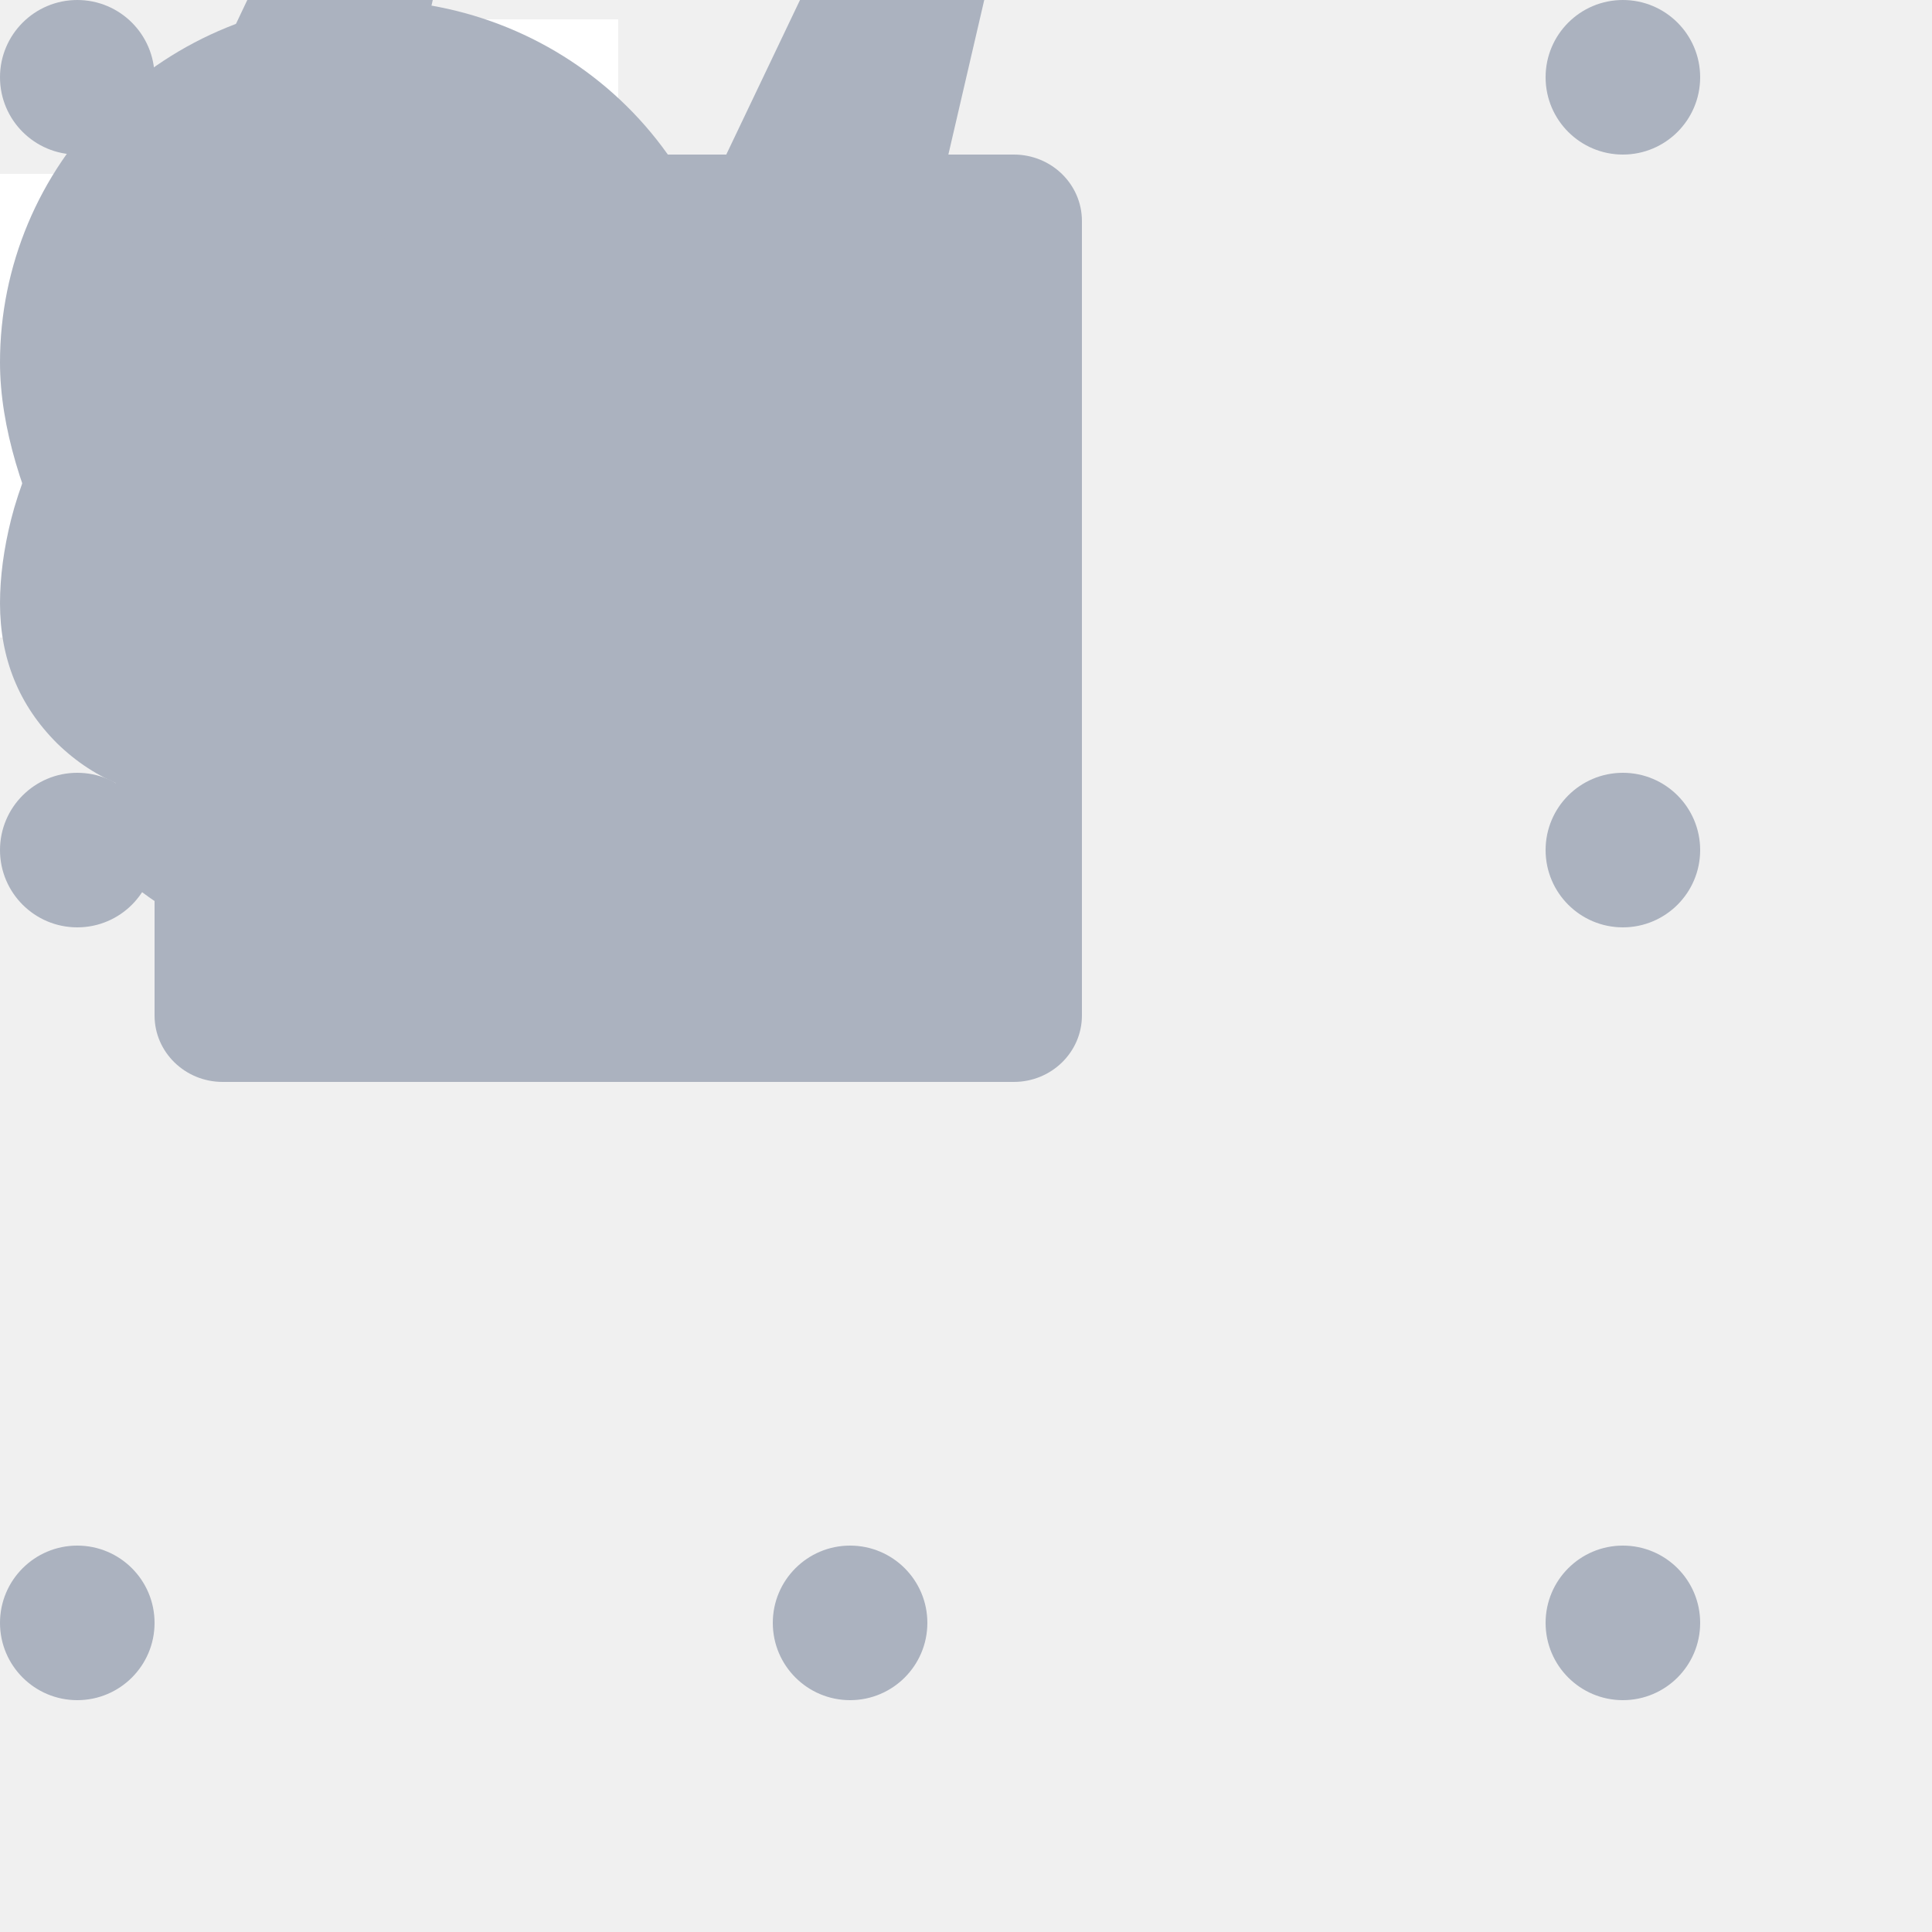
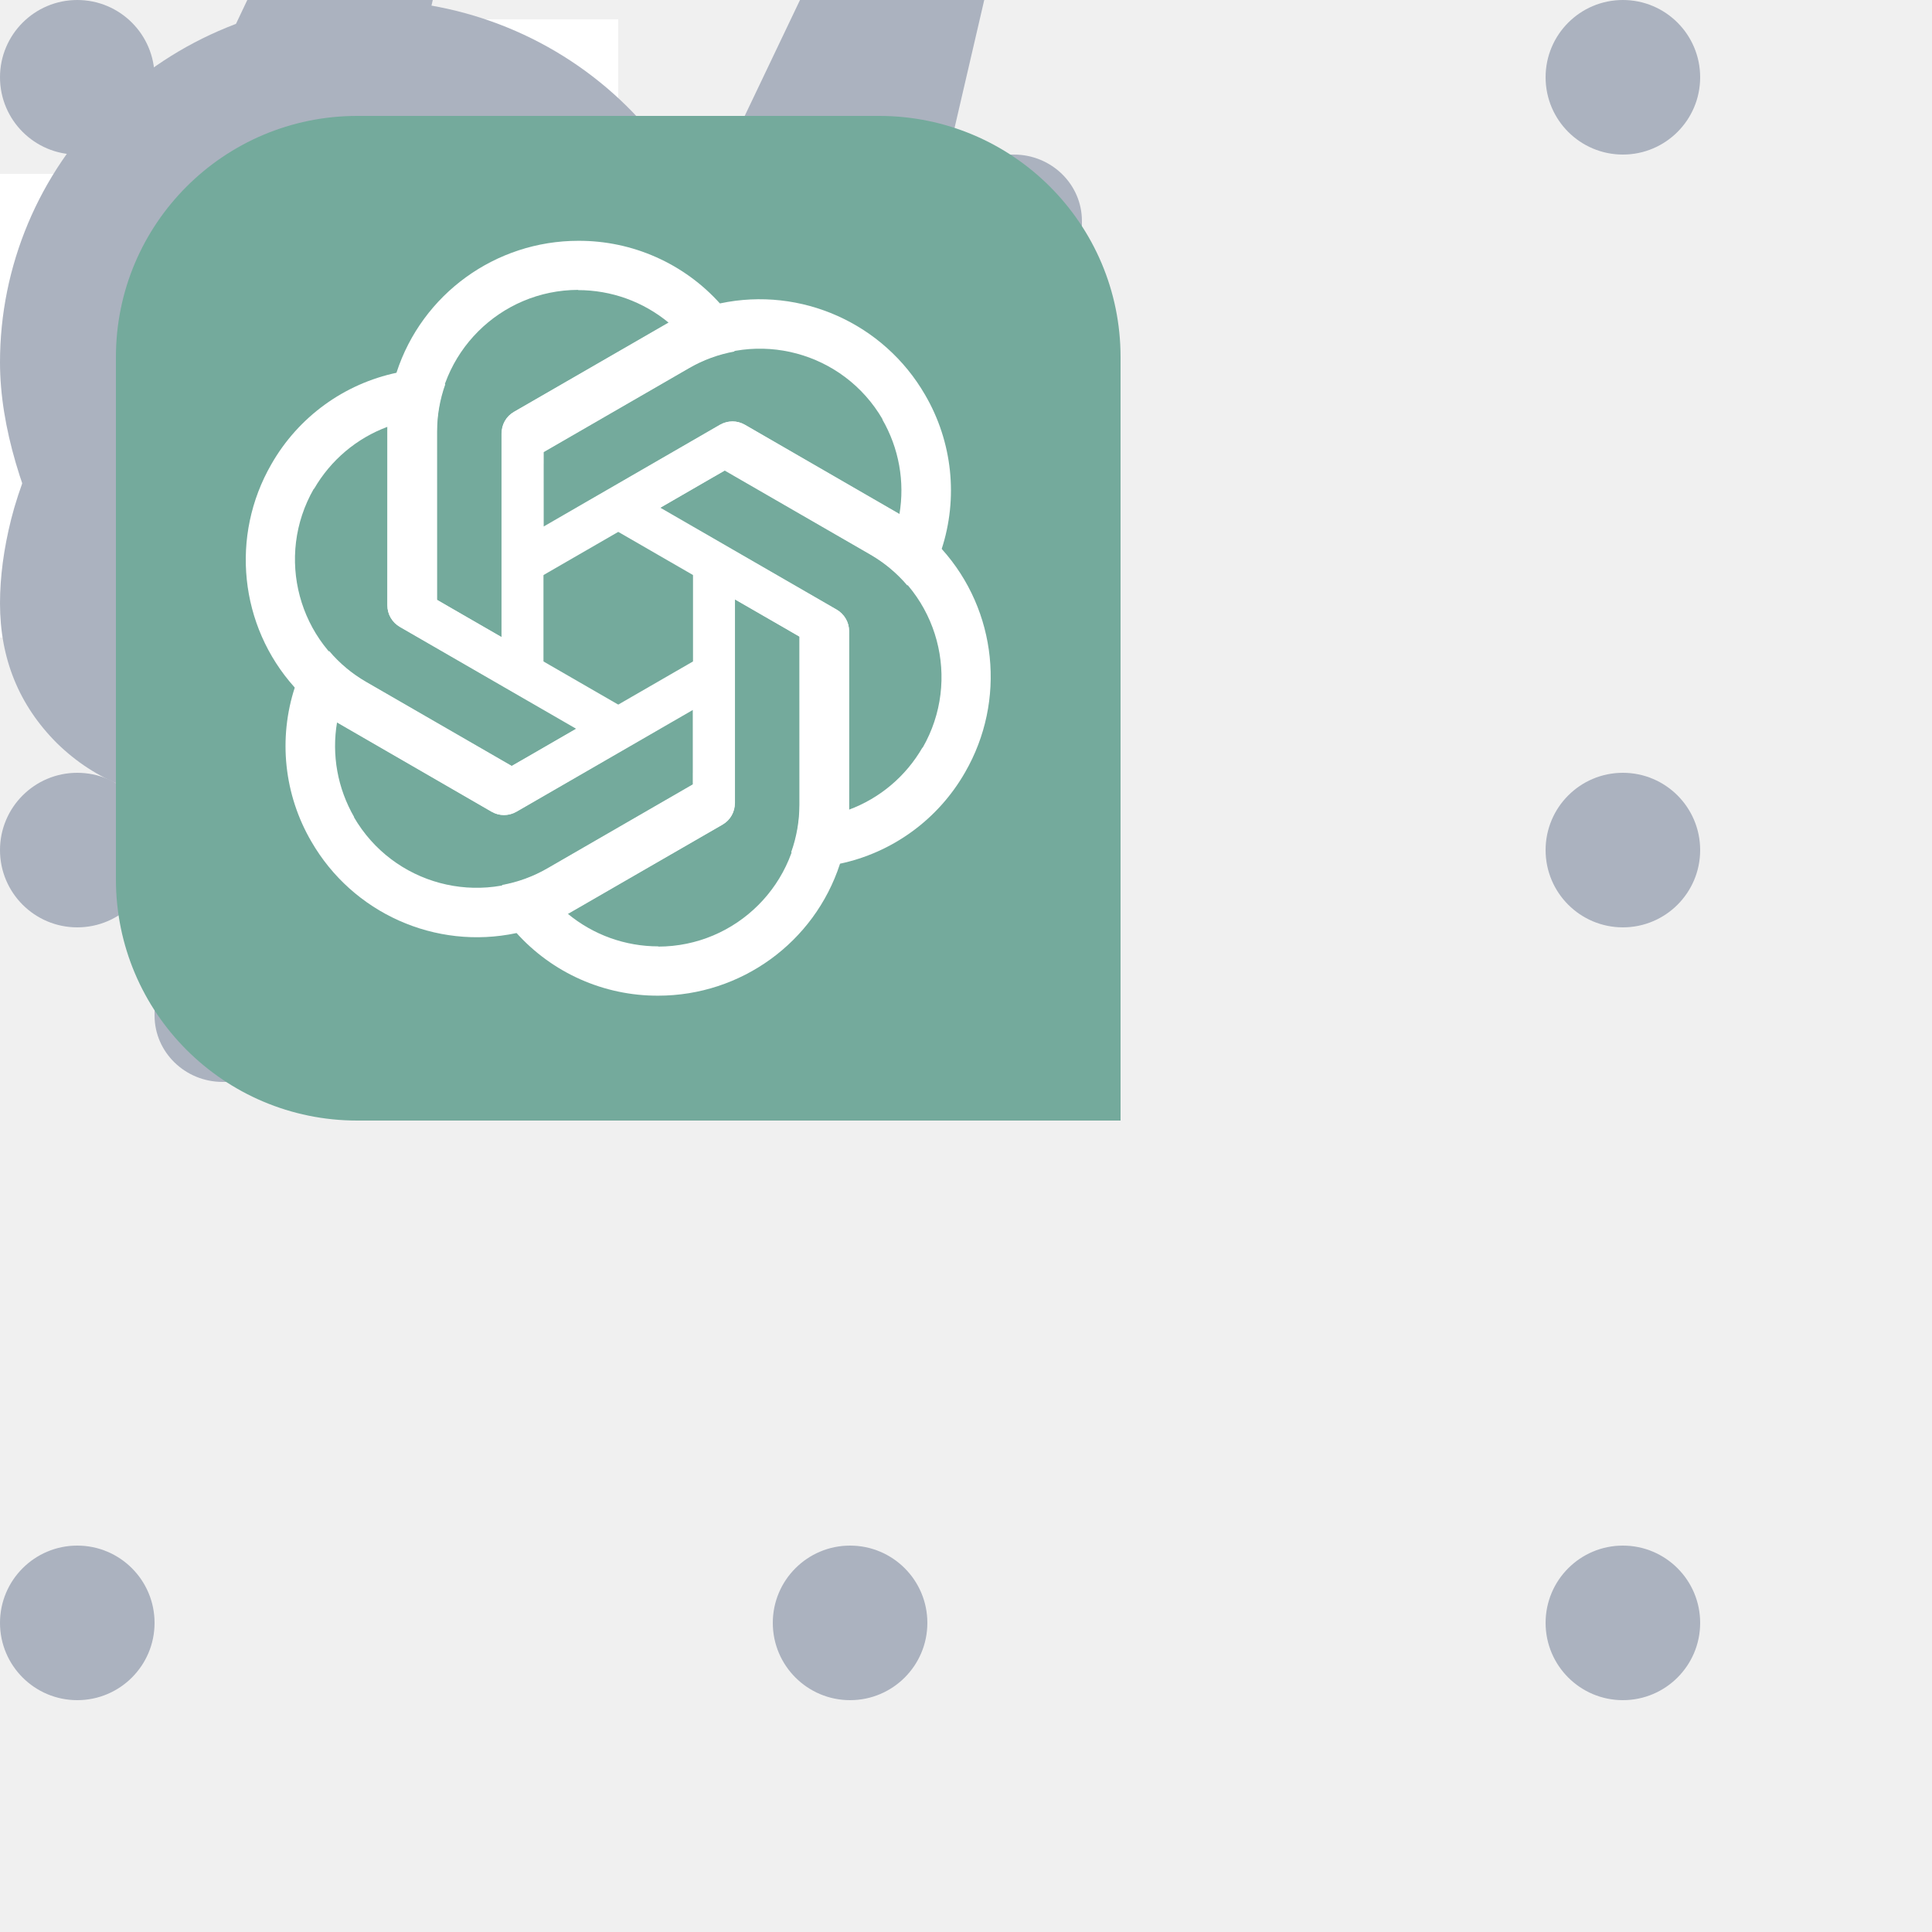
<svg xmlns="http://www.w3.org/2000/svg" width="50" height="50" viewBox="0 0 50 50" fill="none">
  <g id="logo">
    <path fill-rule="evenodd" clip-rule="evenodd" d="M12 0.5H8V4.5H4H0V8.5V12.5V16.5H4H8V12.5H12H16V8.5V4.5V0.5H12ZM4 12.5H8V8.5H12V4.5H8V8.5H4V12.5Z" fill="white" />
  </g>
  <g id="translogo">
    <mask id="path-1-inside-1_1103_3692" fill="currentColor">
      <path fill-rule="evenodd" clip-rule="evenodd" d="M0 39.75H38.75H77.5V78.5H38.75V117.25H77.5V156H38.75H0V117.25V78.5V39.75Z" />
    </mask>
    <path d="M0 39.75V38.75H-1V39.75H0ZM77.5 39.75H78.5V38.75H77.5V39.75ZM77.5 78.5V79.5H78.5V78.5H77.5ZM38.75 78.5V77.5H37.75V78.5H38.75ZM38.75 117.25H37.75V118.25H38.75V117.25ZM77.5 117.25H78.5V116.25H77.5V117.25ZM77.5 156V157H78.5V156H77.5ZM0 156H-1V157H0V156ZM38.75 38.75H0V40.75H38.75V38.75ZM77.5 38.75H38.75V40.75H77.5V38.75ZM78.5 78.5V39.75H76.5V78.5H78.5ZM38.75 79.5H77.5V77.5H38.75V79.5ZM39.75 117.25V78.5H37.75V117.25H39.75ZM38.75 118.25H77.5V116.25H38.75V118.25ZM76.5 117.25V156H78.5V117.25H76.5ZM77.5 155H38.75V157H77.5V155ZM0 157H38.75V155H0V157ZM-1 117.25V156H1V117.25H-1ZM-1 78.5V117.25H1V78.5H-1ZM-1 39.75V78.5H1V39.75H-1Z" fill="currentColor" mask="url(#path-1-inside-1_1103_3692)" />
    <mask id="path-3-outside-2_1103_3692" maskUnits="userSpaceOnUse" x="76.5" y="0" width="80" height="119" fill="currentColor">
      <rect fill="currentColor" x="76.5" width="80" height="119" />
      <path fill-rule="evenodd" clip-rule="evenodd" d="M77.5 1H116.25H155V39.75V78.5V117.25H116.25H77.5V78.5H116.25V39.75H77.5V1Z" />
    </mask>
    <path d="M77.5 1V0H76.5V1H77.5ZM155 1H156V0H155V1ZM155 117.25V118.25H156V117.25H155ZM77.5 117.25H76.5V118.25H77.5V117.25ZM77.5 78.5V77.5H76.5V78.5H77.5ZM116.25 78.5V79.5H117.25V78.5H116.25ZM116.25 39.75H117.25V38.75H116.25V39.75ZM77.5 39.75H76.5V40.75H77.5V39.75ZM116.25 0H77.5V2H116.25V0ZM155 0H116.25V2H155V0ZM156 39.75V1H154V39.75H156ZM156 78.5V39.75H154V78.5H156ZM156 117.25V78.5H154V117.25H156ZM116.25 118.25H155V116.25H116.25V118.25ZM116.25 116.25H77.5V118.25H116.25V116.25ZM78.5 117.25V78.5H76.5V117.25H78.5ZM77.5 79.5H116.25V77.5H77.5V79.5ZM115.25 39.75V78.5H117.25V39.75H115.25ZM77.5 40.75H116.25V38.75H77.5V40.75ZM76.5 1V39.75H78.5V1H76.5Z" fill="currentColor" mask="url(#path-3-outside-2_1103_3692)" />
  </g>
  <g id="arrow-down">
    <path d="M3.81 4.38 8 8.57l4.19-4.19 1.52 1.53L8 11.62 2.29 5.91l1.52-1.53z" fill="#ABB2BF" />
  </g>
  <g id="dots">
    <circle cx="2" cy="2" r="2" fill="#ABB2BF" />
    <circle cx="22" cy="2" r="2" fill="#ABB2BF" />
    <circle cx="42" cy="2" r="2" fill="#ABB2BF" />
    <circle cx="62" cy="2" r="2" fill="#ABB2BF" />
    <circle cx="82" cy="2" r="2" fill="#ABB2BF" />
    <circle cx="2" cy="22" r="2" fill="#ABB2BF" />
    <circle cx="22" cy="22" r="2" fill="#ABB2BF" />
    <circle cx="42" cy="22" r="2" fill="#ABB2BF" />
    <circle cx="62" cy="22" r="2" fill="#ABB2BF" />
    <circle cx="82" cy="22" r="2" fill="#ABB2BF" />
    <circle cx="2" cy="42" r="2" fill="#ABB2BF" />
    <circle cx="22" cy="42" r="2" fill="#ABB2BF" />
    <circle cx="42" cy="42" r="2" fill="#ABB2BF" />
    <circle cx="62" cy="42" r="2" fill="#ABB2BF" />
    <circle cx="82" cy="42" r="2" fill="#ABB2BF" />
    <circle cx="2" cy="62" r="2" fill="#ABB2BF" />
    <circle cx="22" cy="62" r="2" fill="#ABB2BF" />
    <circle cx="42" cy="62" r="2" fill="#ABB2BF" />
    <circle cx="62" cy="62" r="2" fill="#ABB2BF" />
    <circle cx="82" cy="62" r="2" fill="#ABB2BF" />
    <circle cx="2" cy="82" r="2" fill="#ABB2BF" />
    <circle cx="22" cy="82" r="2" fill="#ABB2BF" />
    <circle cx="42" cy="82" r="2" fill="#ABB2BF" />
    <circle cx="62" cy="82" r="2" fill="#ABB2BF" />
    <circle cx="82" cy="82" r="2" fill="#ABB2BF" />
  </g>
  <g id="map">
    <path d="M9.5 25C9.5 25 19 16.116 19 9.375C19 6.889 17.999 4.504 16.218 2.746C14.436 0.988 12.02 0 9.5 0C6.98 0 4.564 0.988 2.782 2.746C1.001 4.504 3.75443e-08 6.889 0 9.375C0 16.116 9.5 25 9.5 25ZM9.5 14.062C8.24 14.062 7.032 13.569 6.141 12.69C5.25 11.81 4.75 10.618 4.75 9.375C4.75 8.132 5.25 6.94 6.141 6.06C7.032 5.181 8.24 4.688 9.5 4.688C10.76 4.688 11.968 5.181 12.859 6.06C13.75 6.94 14.25 8.132 14.25 9.375C14.25 10.618 13.75 11.81 12.859 12.69C11.968 13.569 10.76 14.062 9.5 14.062Z" fill="#ABB2BF" />
  </g>
  <g id="github">
    <path d="M15.5 6C9.699 6 5 10.588 5 16.253C5 20.79 8.006 24.622 12.179 25.98C12.704 26.07 12.901 25.762 12.901 25.493C12.901 25.25 12.888 24.442 12.888 23.584C10.25 24.058 9.568 22.956 9.357 22.379C9.239 22.084 8.727 21.174 8.281 20.931C7.914 20.739 7.389 20.264 8.268 20.252C9.095 20.239 9.686 20.995 9.883 21.302C10.828 22.853 12.337 22.418 12.941 22.148C13.033 21.482 13.308 21.033 13.61 20.777C11.274 20.521 8.832 19.636 8.832 15.715C8.832 14.6 9.239 13.677 9.909 12.959C9.804 12.703 9.436 11.652 10.014 10.242C10.014 10.242 10.893 9.973 12.901 11.293C13.741 11.062 14.634 10.947 15.526 10.947C16.419 10.947 17.311 11.062 18.151 11.293C20.159 9.96 21.039 10.242 21.039 10.242C21.616 11.652 21.249 12.703 21.144 12.959C21.813 13.677 22.22 14.587 22.22 15.715C22.22 19.649 19.766 20.521 17.429 20.777C17.81 21.098 18.138 21.713 18.138 22.674C18.138 24.045 18.125 25.147 18.125 25.493C18.125 25.762 18.322 26.083 18.847 25.98C20.931 25.294 22.743 23.985 24.026 22.24C25.309 20.495 26 18.401 26 16.253C26 10.588 21.301 6 15.5 6Z" fill="#ABB2BF" />
  </g>
  <g id="twitter">
    <path d="M11.225 26C19.904 26 24.653 18.688 24.653 12.359C24.653 12.154 24.653 11.947 24.644 11.742C25.568 11.062 26.366 10.219 27 9.255C26.137 9.642 25.221 9.897 24.285 10.012C25.271 9.412 26.011 8.468 26.365 7.356C25.437 7.915 24.423 8.307 23.365 8.515C22.653 7.745 21.712 7.235 20.687 7.064C19.661 6.892 18.609 7.07 17.693 7.568C16.776 8.066 16.047 8.858 15.618 9.82C15.19 10.783 15.085 11.862 15.32 12.891C13.444 12.795 11.608 12.3 9.933 11.436C8.257 10.573 6.778 9.361 5.593 7.879C4.991 8.936 4.807 10.186 5.079 11.376C5.351 12.565 6.058 13.605 7.056 14.284C6.308 14.258 5.576 14.053 4.92 13.687V13.753C4.921 14.86 5.298 15.933 5.988 16.79C6.677 17.646 7.637 18.235 8.704 18.456C8.299 18.569 7.88 18.626 7.46 18.624C7.164 18.625 6.868 18.597 6.577 18.541C6.879 19.494 7.466 20.327 8.257 20.924C9.047 21.52 10.002 21.851 10.986 21.869C9.314 23.204 7.248 23.928 5.121 23.925C4.747 23.926 4.372 23.904 4 23.859C6.158 25.258 8.665 26.001 11.225 26Z" fill="#ABB2BF" />
  </g>
  <g id="linkedin">
    <path d="M4 5.719C4 4.769 4.789 4 5.763 4H26.238C27.211 4 28 4.769 28 5.719V26.281C28 27.23 27.211 28 26.238 28H5.763C4.789 28 4 27.23 4 26.281V5.719ZM11.415 24.091V13.254H7.813V24.091H11.415ZM9.614 11.773C10.87 11.773 11.652 10.942 11.652 9.901C11.629 8.838 10.871 8.029 9.639 8.029C8.405 8.029 7.6 8.839 7.6 9.901C7.6 10.942 8.382 11.773 9.591 11.773H9.614ZM16.977 24.091V18.038C16.977 17.715 17 17.39 17.096 17.16C17.356 16.513 17.948 15.842 18.945 15.842C20.248 15.842 20.768 16.835 20.768 18.294V24.091H24.37V17.875C24.37 14.545 22.594 12.997 20.224 12.997C18.313 12.997 17.456 14.047 16.977 14.787V14.824H16.953C16.96 14.812 16.968 14.799 16.977 14.787V13.254H13.377C13.421 14.271 13.377 24.091 13.377 24.091H16.977Z" fill="#ABB2BF" />
  </g>
  <g id="discord">
    <path d="M24.164 7.659C22.543 6.878 20.832 6.321 19.075 6.001C19.059 5.998 19.043 6.001 19.028 6.008C19.014 6.015 19.002 6.027 18.994 6.042C18.773 6.452 18.53 6.988 18.36 7.408C16.465 7.106 14.538 7.106 12.644 7.408C12.454 6.941 12.239 6.484 12 6.042C11.992 6.027 11.98 6.016 11.966 6.008C11.951 6.001 11.935 5.999 11.919 6.001C10.161 6.319 8.45 6.877 6.83 7.659C6.816 7.665 6.804 7.675 6.797 7.689C3.557 12.771 2.667 17.728 3.103 22.623C3.105 22.646 3.119 22.669 3.136 22.684C5.023 24.151 7.134 25.271 9.378 25.996C9.394 26.001 9.411 26.001 9.427 25.996C9.443 25.99 9.456 25.979 9.466 25.965C9.947 25.276 10.375 24.55 10.744 23.786C10.752 23.77 10.754 23.752 10.751 23.735C10.749 23.717 10.741 23.701 10.728 23.689C10.72 23.681 10.711 23.675 10.7 23.671C10.027 23.399 9.375 23.073 8.75 22.695C8.733 22.685 8.72 22.668 8.714 22.648C8.708 22.627 8.71 22.606 8.719 22.587C8.724 22.575 8.732 22.564 8.742 22.556C8.874 22.452 9.005 22.344 9.13 22.236C9.141 22.227 9.154 22.221 9.168 22.219C9.182 22.217 9.197 22.219 9.21 22.224C13.302 24.186 17.731 24.186 21.773 22.224C21.787 22.218 21.802 22.216 21.816 22.218C21.831 22.22 21.845 22.226 21.856 22.236C21.981 22.344 22.113 22.452 22.244 22.556C22.254 22.564 22.263 22.575 22.269 22.587C22.274 22.6 22.277 22.613 22.276 22.627C22.276 22.641 22.272 22.654 22.265 22.666C22.258 22.678 22.249 22.688 22.238 22.695C21.614 23.076 20.961 23.402 20.286 23.669C20.275 23.673 20.265 23.68 20.257 23.688C20.249 23.697 20.243 23.707 20.239 23.718C20.235 23.729 20.234 23.741 20.235 23.753C20.236 23.764 20.239 23.775 20.244 23.786C20.619 24.548 21.049 25.276 21.52 25.965C21.53 25.979 21.544 25.99 21.559 25.996C21.575 26.001 21.592 26.001 21.608 25.996C23.856 25.273 25.97 24.153 27.859 22.684C27.869 22.677 27.877 22.668 27.882 22.657C27.888 22.647 27.891 22.635 27.892 22.623C28.414 16.964 27.019 12.047 24.195 7.69C24.192 7.683 24.188 7.677 24.183 7.671C24.177 7.666 24.171 7.662 24.164 7.659ZM11.355 19.642C10.122 19.642 9.108 18.454 9.108 16.998C9.108 15.54 10.103 14.353 11.355 14.353C12.616 14.353 13.62 15.55 13.602 16.998C13.602 18.454 12.606 19.642 11.355 19.642ZM19.661 19.642C18.43 19.642 17.414 18.454 17.414 16.998C17.414 15.54 18.41 14.353 19.661 14.353C20.922 14.353 21.928 15.55 21.908 16.998C21.908 18.454 20.922 19.642 19.661 19.642Z" fill="#ABB2BF" />
  </g>
  <g id="telegram">
    <path d="M27 15.5C27 18.55 25.788 21.475 23.632 23.632C21.475 25.788 18.55 27 15.5 27C12.45 27 9.525 25.788 7.368 23.632C5.212 21.475 4 18.55 4 15.5C4 12.45 5.212 9.525 7.368 7.368C9.525 5.212 12.45 4 15.5 4C18.55 4 21.475 5.212 23.632 7.368C25.788 9.525 27 12.45 27 15.5ZM15.913 12.49C14.794 12.956 12.557 13.919 9.205 15.379C8.662 15.595 8.376 15.808 8.35 16.015C8.307 16.364 8.745 16.502 9.342 16.69L9.593 16.769C10.18 16.96 10.97 17.183 11.38 17.192C11.754 17.201 12.169 17.048 12.628 16.732C15.76 14.617 17.377 13.549 17.478 13.526C17.55 13.509 17.651 13.489 17.717 13.549C17.784 13.608 17.777 13.722 17.77 13.752C17.727 13.937 16.006 15.536 15.116 16.364C14.839 16.623 14.642 16.805 14.602 16.847C14.513 16.938 14.423 17.027 14.331 17.114C13.785 17.64 13.377 18.034 14.353 18.678C14.823 18.989 15.2 19.243 15.575 19.499C15.983 19.778 16.391 20.055 16.92 20.403C17.054 20.49 17.183 20.583 17.308 20.672C17.784 21.011 18.214 21.316 18.742 21.267C19.049 21.238 19.367 20.951 19.528 20.088C19.909 18.052 20.658 13.64 20.83 11.821C20.841 11.67 20.834 11.518 20.812 11.369C20.798 11.248 20.739 11.136 20.648 11.057C20.517 10.966 20.361 10.92 20.202 10.923C19.771 10.93 19.105 11.162 15.913 12.49Z" fill="#ABB2BF" />
  </g>
  <g id="mail">
    <path d="M5.072 9.203C5.217 8.577 5.573 8.018 6.082 7.618C6.592 7.218 7.224 7 7.875 7H25.125C25.776 7 26.408 7.218 26.918 7.618C27.427 8.018 27.783 8.577 27.928 9.203L16.5 16.087L5.072 9.203ZM5 10.821V20.885L13.342 15.844L5 10.821ZM14.719 16.676L5.275 22.381C5.508 22.866 5.876 23.275 6.337 23.562C6.797 23.849 7.33 24 7.875 24H25.125C25.669 24 26.203 23.848 26.663 23.561C27.123 23.274 27.491 22.864 27.724 22.379L18.28 16.674L16.5 17.747L14.719 16.674V16.676ZM19.658 15.846L28 20.885V10.821L19.658 15.844V15.846Z" fill="#ABB2BF" />
  </g>
  <g id="figma">
    <path d="M16 16C16 15.116 16.369 14.268 17.025 13.643C17.681 13.018 18.572 12.667 19.5 12.667C20.428 12.667 21.319 13.018 21.975 13.643C22.631 14.268 23 15.116 23 16C23 16.884 22.631 17.732 21.975 18.357C21.319 18.982 20.428 19.333 19.5 19.333C18.572 19.333 17.681 18.982 17.025 18.357C16.369 17.732 16 16.884 16 16ZM9 22.667C9 21.783 9.369 20.935 10.025 20.31C10.681 19.684 11.572 19.333 12.5 19.333H16V22.667C16 23.551 15.631 24.399 14.975 25.024C14.319 25.649 13.428 26 12.5 26C11.572 26 10.681 25.649 10.025 25.024C9.369 24.399 9 23.551 9 22.667ZM16 6V12.667H19.5C20.428 12.667 21.319 12.316 21.975 11.69C22.631 11.065 23 10.217 23 9.333C23 8.449 22.631 7.601 21.975 6.976C21.319 6.351 20.428 6 19.5 6H16ZM9 9.333C9 10.217 9.369 11.065 10.025 11.69C10.681 12.316 11.572 12.667 12.5 12.667H16V6H12.5C11.572 6 10.681 6.351 10.025 6.976C9.369 7.601 9 8.449 9 9.333ZM9 16C9 16.884 9.369 17.732 10.025 18.357C10.681 18.982 11.572 19.333 12.5 19.333H16V12.667H12.5C11.572 12.667 10.681 13.018 10.025 13.643C9.369 14.268 9 15.116 9 16Z" fill="#ABB2BF" />
  </g>
  <g id="dribble">
    <path fill-rule="evenodd" clip-rule="evenodd" d="M16.5 4C10.152 4 5 9.152 5 15.5C5 21.848 10.152 27 16.5 27C22.837 27 28 21.848 28 15.5C28 9.152 22.837 4 16.5 4ZM24.096 9.302C25.512 11.025 26.295 13.182 26.317 15.412C25.992 15.351 22.749 14.689 19.481 15.1C19.407 14.939 19.343 14.764 19.269 14.59C19.069 14.116 18.845 13.63 18.62 13.167C22.237 11.696 23.884 9.576 24.097 9.3L24.096 9.302ZM16.5 5.696C18.994 5.696 21.277 6.631 23.012 8.166C22.837 8.416 21.352 10.398 17.86 11.708C16.25 8.752 14.467 6.332 14.193 5.958C14.949 5.781 15.723 5.693 16.5 5.696ZM12.321 6.619C13.637 8.443 14.854 10.338 15.964 12.294C11.374 13.516 7.32 13.492 6.883 13.492C7.199 12.005 7.854 10.611 8.798 9.419C9.741 8.228 10.947 7.27 12.321 6.621V6.619ZM6.672 15.514V15.213C7.096 15.227 11.861 15.289 16.763 13.817C17.049 14.364 17.311 14.926 17.561 15.487L17.173 15.599C12.11 17.234 9.416 21.698 9.19 22.074C7.569 20.273 6.671 17.936 6.672 15.513V15.514ZM16.5 25.328C14.317 25.332 12.196 24.603 10.477 23.258C10.649 22.896 12.646 19.055 18.183 17.122C18.209 17.109 18.221 17.109 18.247 17.097C19.18 19.507 19.881 22 20.341 24.543C19.128 25.065 17.82 25.332 16.5 25.328ZM21.977 23.645C21.876 23.045 21.352 20.178 20.068 16.647C23.148 16.161 25.842 16.959 26.179 17.071C25.969 18.398 25.488 19.666 24.764 20.797C24.041 21.929 23.091 22.898 21.975 23.645H21.977Z" fill="#ABB2BF" />
  </g>
  <g id="card">
    <path d="M5 10.667C5 9.959 5.29 9.281 5.805 8.781C6.321 8.281 7.021 8 7.75 8H24.25C24.979 8 25.679 8.281 26.195 8.781C26.71 9.281 27 9.959 27 10.667V17.333H5V10.667ZM20.812 12C20.63 12 20.455 12.07 20.326 12.195C20.197 12.32 20.125 12.49 20.125 12.667V14C20.125 14.177 20.197 14.346 20.326 14.471C20.455 14.596 20.63 14.667 20.812 14.667H23.562C23.745 14.667 23.92 14.596 24.049 14.471C24.178 14.346 24.25 14.177 24.25 14V12.667C24.25 12.49 24.178 12.32 24.049 12.195C23.92 12.07 23.745 12 23.562 12H20.812ZM5 20V21.333C5 22.041 5.29 22.719 5.805 23.219C6.321 23.719 7.021 24 7.75 24H24.25C24.979 24 25.679 23.719 26.195 23.219C26.71 22.719 27 22.041 27 21.333V20H5Z" fill="#ABB2BF" />
  </g>
  <g id="Bithoven">
    <path d="M12.132 25.231V27.538C12.132 27.793 12.338 28 12.592 28H14.43C14.552 28 14.669 27.951 14.755 27.865C14.841 27.778 14.89 27.661 14.89 27.538V25.231H15.809V27.538C15.809 27.793 16.015 28 16.268 28H18.107C18.229 28 18.345 27.951 18.432 27.865C18.518 27.778 18.566 27.661 18.566 27.538V25.231H18.721C22.382 25.231 25 23.324 25 20.025C25 17.252 23.149 15.736 20.982 15.52V15.357C22.765 14.911 24.075 13.559 24.075 11.315C24.075 8.486 21.961 6.769 18.735 6.769H18.566V4.462C18.566 4.339 18.518 4.222 18.432 4.135C18.345 4.049 18.229 4 18.107 4H16.268C16.146 4 16.03 4.049 15.943 4.135C15.857 4.222 15.809 4.339 15.809 4.462V6.769H14.755V4.462C14.755 4.339 14.707 4.222 14.621 4.135C14.535 4.049 14.418 4 14.296 4H12.592C12.47 4 12.353 4.049 12.267 4.135C12.181 4.222 12.132 4.339 12.132 4.462V6.769L8.46 6.79C8.338 6.79 8.221 6.838 8.135 6.925C8.048 7.011 8 7.129 8 7.251V9.077C8 9.33 8.202 9.538 8.456 9.538L9.844 9.529C10.208 9.532 10.556 9.679 10.813 9.938C11.069 10.197 11.213 10.548 11.213 10.914V21.077C11.213 21.444 11.068 21.796 10.809 22.056C10.551 22.316 10.2 22.462 9.835 22.462L8.46 22.482C8.338 22.482 8.221 22.53 8.135 22.617C8.048 22.704 8 22.821 8 22.943V24.79C8 25.044 8.206 25.251 8.46 25.251L12.132 25.231ZM14.755 9.514H17.915C19.581 9.514 20.559 10.434 20.559 11.937C20.559 13.545 19.502 14.451 17.108 14.451H14.755V9.514ZM14.755 16.993H18.138C20.228 16.993 21.366 18.064 21.366 19.807C21.366 21.566 20.215 22.484 17.399 22.484H14.755V16.995V16.993Z" fill="#ABB2BF" />
  </g>
  <g id="play">
    <path d="M23.192 17.394L10.466 24.778C9.386 25.404 8 24.646 8 23.384L8 8.616C8 7.356 9.384 6.596 10.466 7.224L23.192 14.608C23.438 14.748 23.642 14.951 23.784 15.196C23.926 15.44 24.001 15.718 24.001 16.001C24.001 16.284 23.926 16.562 23.784 16.806C23.642 17.051 23.438 17.254 23.192 17.394Z" fill="#ABB2BF" />
  </g>
  <g id="date">
    <path d="M10.375 6C10.541 6 10.7 6.066 10.817 6.183C10.934 6.3 11 6.459 11 6.625V7.25H21V6.625C21 6.459 21.066 6.3 21.183 6.183C21.3 6.066 21.459 6 21.625 6C21.791 6 21.95 6.066 22.067 6.183C22.184 6.3 22.25 6.459 22.25 6.625V7.25H23.5C24.163 7.25 24.799 7.513 25.268 7.982C25.737 8.451 26 9.087 26 9.75V23.5C26 24.163 25.737 24.799 25.268 25.268C24.799 25.737 24.163 26 23.5 26H8.5C7.837 26 7.201 25.737 6.732 25.268C6.263 24.799 6 24.163 6 23.5V12.25H26V11H6V9.75C6 9.087 6.263 8.451 6.732 7.982C7.201 7.513 7.837 7.25 8.5 7.25H9.75V6.625C9.75 6.459 9.816 6.3 9.933 6.183C10.05 6.066 10.209 6 10.375 6V6Z" fill="#ABB2BF" />
  </g>
  <g id="quotes">
    <path d="M10.56 15.616C10.56 17.045 10.037 18.251 8.992 19.232C7.968 20.213 6.72 20.704 5.248 20.704C3.733 20.704 2.475 20.213 1.472 19.232C0.491 18.251 0 17.045 0 15.616C0 14.933 0.096 14.208 0.288 13.44C0.48 12.672 0.864 11.68 1.44 10.464L6.4 0H11.2L8.544 11.584C9.141 12.011 9.621 12.576 9.984 13.28C10.368 13.963 10.56 14.741 10.56 15.616ZM24.8 15.616C24.8 17.045 24.277 18.251 23.232 19.232C22.187 20.213 20.939 20.704 19.488 20.704C18.016 20.704 16.768 20.213 15.744 19.232C14.741 18.251 14.24 17.045 14.24 15.616C14.24 14.933 14.336 14.208 14.528 13.44C14.72 12.672 15.115 11.68 15.712 10.464L20.704 0H25.472L22.784 11.584C23.403 12.011 23.893 12.576 24.256 13.28C24.619 13.963 24.8 14.741 24.8 15.616Z" fill="#ABB2BF" />
  </g>
+   <g id="gpt">
+     <path d="M3 9.242C3 5.795 5.796 3 9.245 3H22.754C26.204 3 29 5.795 29 9.242V29H9.245C5.796 29 3 26.205 3 22.758V9.242Z" fill="#74AA9C" />
+     <path d="M14.966 6.232C12.826 6.232 10.925 7.608 10.263 9.639L10.024 11.034V15.659C10.024 15.89 10.143 16.095 10.342 16.214L14.065 18.359V12.005H14.066V11.703L17.834 9.527C18.198 9.316 18.595 9.172 19.006 9.097L18.643 7.866C17.707 6.82 16.369 6.226 14.966 6.232ZM14.966 7.502L14.959 7.508C15.821 7.508 16.648 7.806 17.311 8.356C17.284 8.369 17.231 8.402 17.192 8.422L13.296 10.665C13.097 10.777 12.979 10.989 12.979 11.22V16.486L11.303 15.52V11.167C11.301 9.146 12.941 7.505 14.966 7.502Z" fill="white" />
+     <path d="M23.942 10.22C22.872 8.367 20.73 7.409 18.64 7.851L17.312 8.342L13.308 10.654C13.107 10.77 12.989 10.975 12.986 11.207L12.989 15.504L18.492 12.326L18.493 12.327L18.754 12.177L22.523 14.352C22.887 14.562 23.211 14.833 23.482 15.152L24.366 14.222C24.804 12.889 24.649 11.432 23.942 10.22ZM22.843 10.855L22.834 10.853C23.264 11.599 23.421 12.464 23.276 13.313C23.251 13.296 23.195 13.267 23.159 13.243L19.268 10.991C19.072 10.875 18.829 10.878 18.629 10.993L14.068 13.627L14.067 11.692L17.836 9.516C19.587 8.504 21.827 9.103 22.843 10.855Z" fill="white" />
+     <path d="M24.976 19.988C26.046 18.135 25.805 15.801 24.377 14.212L23.288 13.307L19.284 10.995C19.083 10.88 18.846 10.88 18.644 10.993L14.925 13.144L20.428 16.321L20.427 16.322L20.688 16.473L20.689 20.825C20.689 21.246 20.616 21.661 20.476 22.055L21.723 22.356C23.096 22.069 24.28 21.206 24.976 19.988ZM23.877 19.353L23.874 19.345C23.444 20.09 22.772 20.659 21.965 20.957C21.967 20.927 21.965 20.865 21.967 20.822L21.972 16.326C21.974 16.098 21.85 15.889 21.65 15.773L17.09 13.14L18.764 12.172L22.534 14.348C24.285 15.358 24.886 17.598 23.877 19.353Z" fill="white" />
+     <path d="M17.034 25.768C19.174 25.768 21.075 24.392 21.737 22.361L21.976 20.965V16.341C21.976 16.11 21.857 15.905 21.658 15.786L17.935 13.641V19.995H17.934V20.297L14.166 22.473C13.802 22.684 13.405 22.828 12.994 22.903L13.357 24.134C14.293 25.18 15.632 25.774 17.034 25.768ZM17.034 24.498L17.041 24.492C16.179 24.492 15.352 24.194 14.689 23.644C14.716 23.631 14.769 23.598 14.808 23.578L18.704 21.335C18.903 21.223 19.021 21.011 19.021 20.78V15.514L20.698 16.48V20.833C20.699 22.854 19.059 24.495 17.034 24.498Z" fill="white" />
+     <path d="M8.058 21.779C9.128 23.633 11.27 24.591 13.36 24.149L14.688 23.658L18.692 21.346C18.892 21.23 19.011 21.025 19.014 20.793L19.011 16.497L13.508 19.674L13.507 19.673L13.246 19.823L9.477 17.648C9.112 17.438 8.789 17.167 8.519 16.848L7.634 17.778C7.196 19.111 7.351 20.568 8.058 21.779ZM9.158 21.145L9.166 21.147C8.736 20.401 8.579 19.536 8.724 18.687C8.749 18.704 8.805 18.733 8.841 18.757L12.732 21.009C12.928 21.125 13.171 21.122 13.371 21.006L17.932 18.373L17.933 20.308L14.164 22.485C12.413 23.496 10.173 22.897 9.158 21.145Z" fill="white" />
+     <path d="M7.024 12.012C5.954 13.865 6.195 16.199 7.623 17.788L8.712 18.692L12.716 21.005C12.917 21.12 13.154 21.12 13.356 21.007L17.075 18.856L11.572 15.679L11.573 15.678L11.312 15.527L11.311 11.175C11.311 10.754 11.384 10.339 11.524 9.945L10.277 9.644C8.904 9.931 7.719 10.794 7.024 12.012ZM8.123 12.647L8.126 12.655C8.556 11.91 9.228 11.341 10.035 11.043C10.033 11.072 10.035 11.135 10.033 11.178L10.028 15.674C10.026 15.902 10.15 16.111 10.35 16.227L14.91 18.86L13.236 19.828L9.466 17.652C7.715 16.642 7.114 14.402 8.123 12.647Z" fill="white" />
+   </g>
+   <g id="gpt-cop">
+ 
+ 
+     </g>
</svg>
